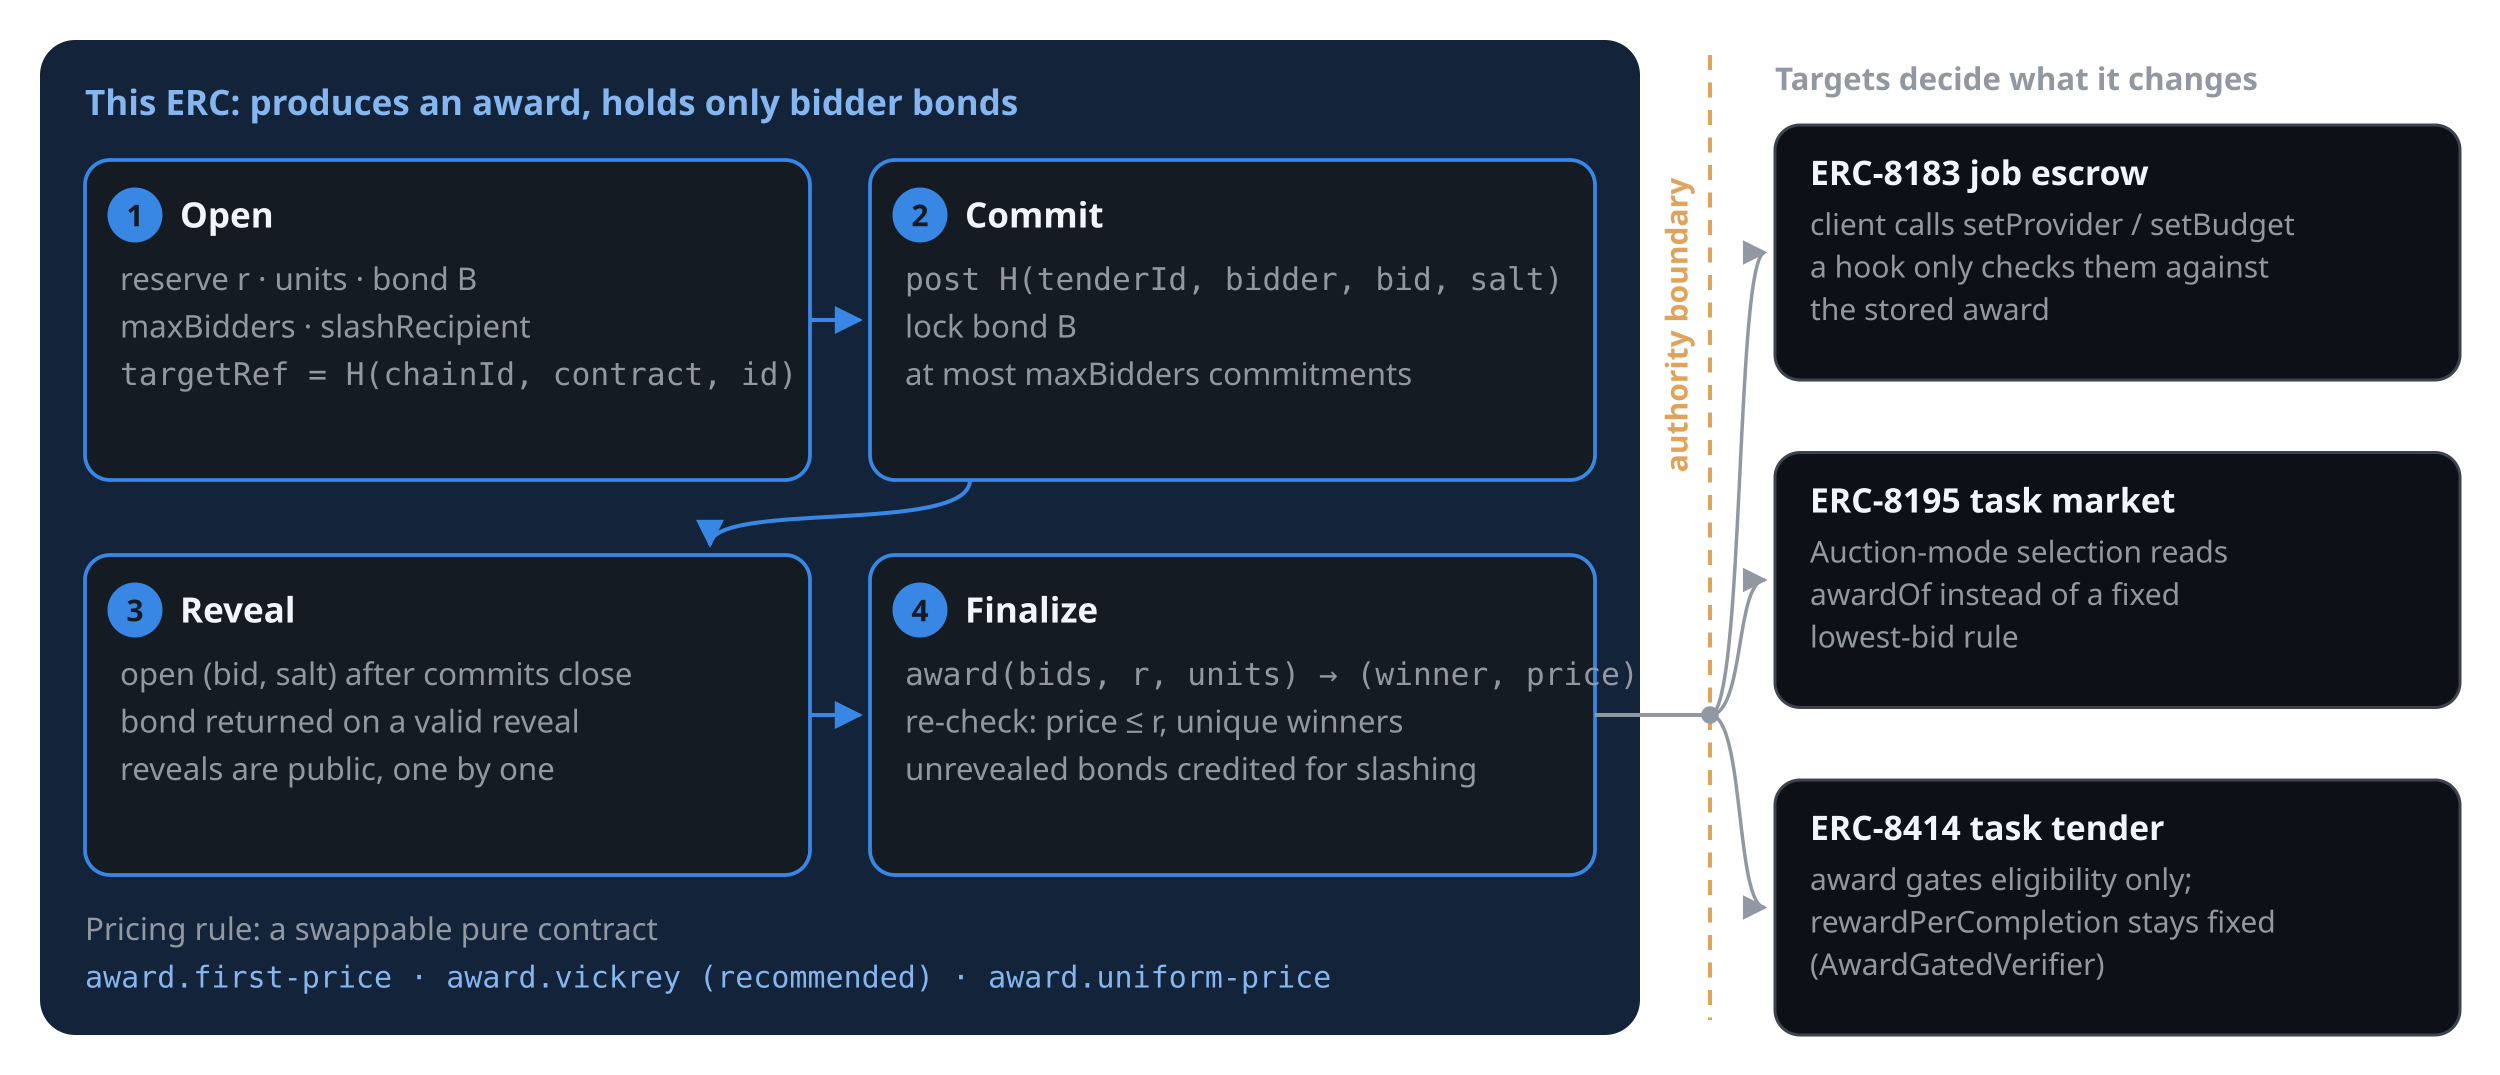
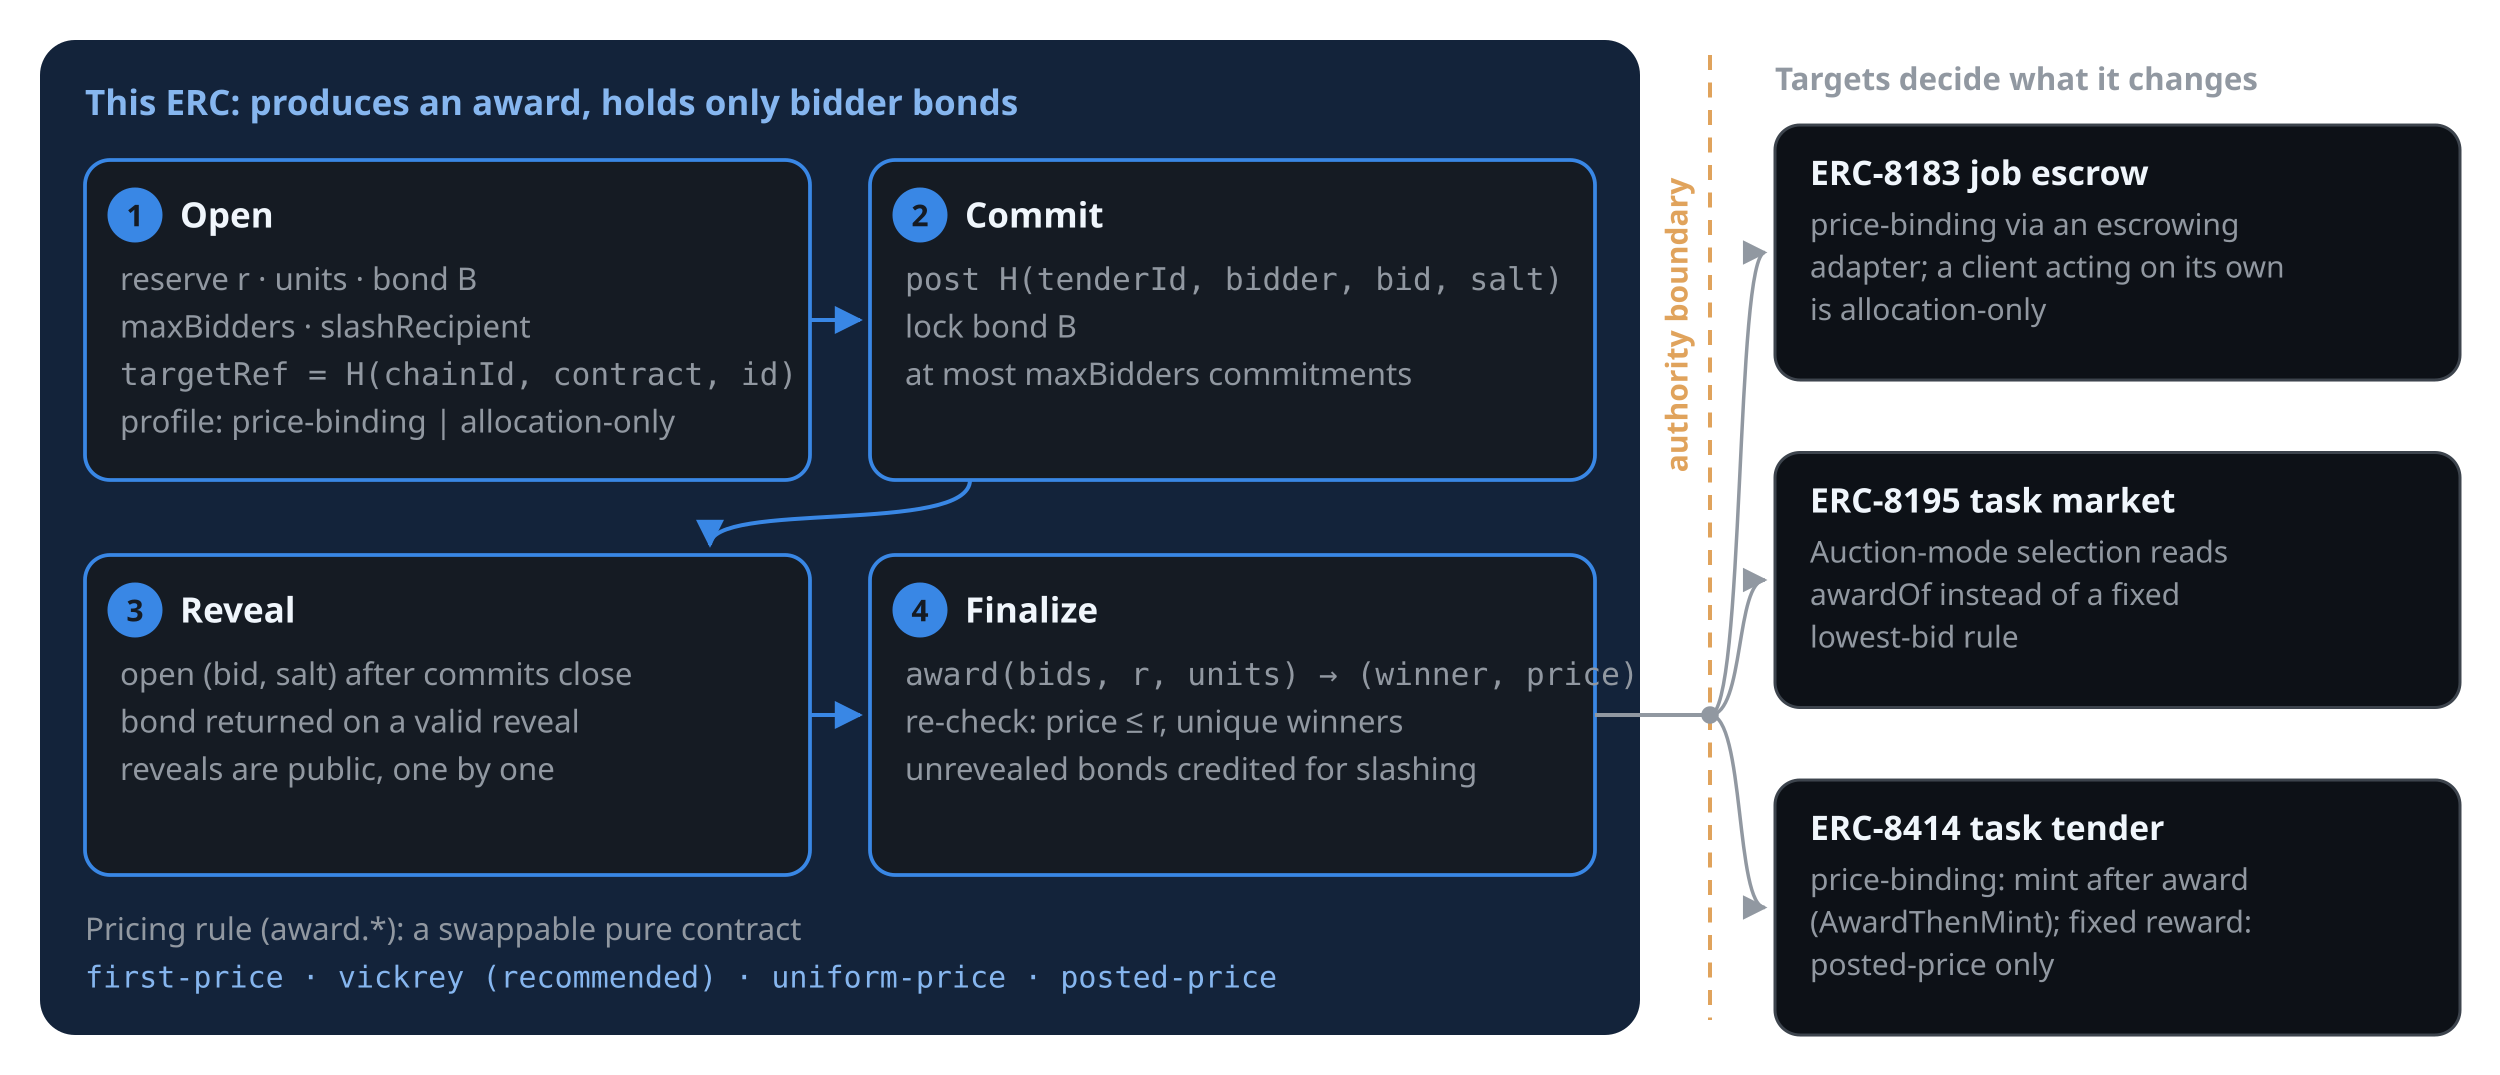
<svg xmlns="http://www.w3.org/2000/svg" width="1000" height="430" viewBox="0 0 1000 430" role="img" aria-label="Sealed-bid award lifecycle: open, commit, reveal, finalize; the award crosses an authority boundary to ERC-8183, ERC-8195 and ERC-8414, each of which decides what the award may change.">
  <defs>
    <marker id="arrow-accent" viewBox="0 0 10 10" refX="9" refY="5" markerWidth="7" markerHeight="7" orient="auto-start-reverse">
      <path d="M0,0 L10,5 L0,10 z" fill="#3987e5" />
    </marker>
    <marker id="arrow-ink2" viewBox="0 0 10 10" refX="9" refY="5" markerWidth="7" markerHeight="7" orient="auto-start-reverse">
      <path d="M0,0 L10,5 L0,10 z" fill="#9198a1" />
    </marker>
  </defs>
  <rect x="16" y="16" width="640" height="398" rx="14" fill="#13233a" stroke="none" />
  <text x="34" y="46" font-family="-apple-system,BlinkMacSystemFont,'Segoe UI','Noto Sans',Helvetica,Arial,sans-serif" font-size="14" font-weight="600" fill="#86b6ef" text-anchor="start">This ERC: produces an award, holds only bidder bonds</text>
  <rect x="34" y="64" width="290" height="128" rx="10" fill="#151b23" stroke="#3987e5" stroke-width="1.5" />
  <circle cx="54" cy="86" r="11" fill="#3987e5" />
  <text x="54" y="90.5" font-family="-apple-system,BlinkMacSystemFont,'Segoe UI','Noto Sans',Helvetica,Arial,sans-serif" font-size="12" font-weight="700" fill="#151b23" text-anchor="middle">1</text>
  <text x="72" y="91" font-family="-apple-system,BlinkMacSystemFont,'Segoe UI','Noto Sans',Helvetica,Arial,sans-serif" font-size="14" font-weight="600" fill="#f0f6fc" text-anchor="start">Open</text>
  <text x="48" y="116" font-family="-apple-system,BlinkMacSystemFont,'Segoe UI','Noto Sans',Helvetica,Arial,sans-serif" font-size="12.5" font-weight="400" fill="#9198a1" text-anchor="start">reserve r · units · bond B</text>
  <text x="48" y="135" font-family="-apple-system,BlinkMacSystemFont,'Segoe UI','Noto Sans',Helvetica,Arial,sans-serif" font-size="12.5" font-weight="400" fill="#9198a1" text-anchor="start">maxBidders · slashRecipient</text>
  <text x="48" y="154" font-family="ui-monospace,SFMono-Regular,'SF Mono',Menlo,Consolas,monospace" font-size="12.5" font-weight="400" fill="#9198a1" text-anchor="start">targetRef = H(chainId, contract, id)</text>
+   <text x="48" y="173" font-family="-apple-system,BlinkMacSystemFont,'Segoe UI','Noto Sans',Helvetica,Arial,sans-serif" font-size="12.5" font-weight="400" fill="#9198a1" text-anchor="start">profile: price-binding | allocation-only</text>
  <rect x="348" y="64" width="290" height="128" rx="10" fill="#151b23" stroke="#3987e5" stroke-width="1.5" />
  <circle cx="368" cy="86" r="11" fill="#3987e5" />
  <text x="368" y="90.5" font-family="-apple-system,BlinkMacSystemFont,'Segoe UI','Noto Sans',Helvetica,Arial,sans-serif" font-size="12" font-weight="700" fill="#151b23" text-anchor="middle">2</text>
  <text x="386" y="91" font-family="-apple-system,BlinkMacSystemFont,'Segoe UI','Noto Sans',Helvetica,Arial,sans-serif" font-size="14" font-weight="600" fill="#f0f6fc" text-anchor="start">Commit</text>
  <text x="362" y="116" font-family="ui-monospace,SFMono-Regular,'SF Mono',Menlo,Consolas,monospace" font-size="12.5" font-weight="400" fill="#9198a1" text-anchor="start">post H(tenderId, bidder, bid, salt)</text>
  <text x="362" y="135" font-family="-apple-system,BlinkMacSystemFont,'Segoe UI','Noto Sans',Helvetica,Arial,sans-serif" font-size="12.5" font-weight="400" fill="#9198a1" text-anchor="start">lock bond B</text>
  <text x="362" y="154" font-family="-apple-system,BlinkMacSystemFont,'Segoe UI','Noto Sans',Helvetica,Arial,sans-serif" font-size="12.5" font-weight="400" fill="#9198a1" text-anchor="start">at most maxBidders commitments</text>
  <rect x="34" y="222" width="290" height="128" rx="10" fill="#151b23" stroke="#3987e5" stroke-width="1.5" />
  <circle cx="54" cy="244" r="11" fill="#3987e5" />
  <text x="54" y="248.5" font-family="-apple-system,BlinkMacSystemFont,'Segoe UI','Noto Sans',Helvetica,Arial,sans-serif" font-size="12" font-weight="700" fill="#151b23" text-anchor="middle">3</text>
  <text x="72" y="249" font-family="-apple-system,BlinkMacSystemFont,'Segoe UI','Noto Sans',Helvetica,Arial,sans-serif" font-size="14" font-weight="600" fill="#f0f6fc" text-anchor="start">Reveal</text>
  <text x="48" y="274" font-family="-apple-system,BlinkMacSystemFont,'Segoe UI','Noto Sans',Helvetica,Arial,sans-serif" font-size="12.5" font-weight="400" fill="#9198a1" text-anchor="start">open (bid, salt) after commits close</text>
  <text x="48" y="293" font-family="-apple-system,BlinkMacSystemFont,'Segoe UI','Noto Sans',Helvetica,Arial,sans-serif" font-size="12.5" font-weight="400" fill="#9198a1" text-anchor="start">bond returned on a valid reveal</text>
  <text x="48" y="312" font-family="-apple-system,BlinkMacSystemFont,'Segoe UI','Noto Sans',Helvetica,Arial,sans-serif" font-size="12.5" font-weight="400" fill="#9198a1" text-anchor="start">reveals are public, one by one</text>
  <rect x="348" y="222" width="290" height="128" rx="10" fill="#151b23" stroke="#3987e5" stroke-width="1.5" />
  <circle cx="368" cy="244" r="11" fill="#3987e5" />
  <text x="368" y="248.5" font-family="-apple-system,BlinkMacSystemFont,'Segoe UI','Noto Sans',Helvetica,Arial,sans-serif" font-size="12" font-weight="700" fill="#151b23" text-anchor="middle">4</text>
  <text x="386" y="249" font-family="-apple-system,BlinkMacSystemFont,'Segoe UI','Noto Sans',Helvetica,Arial,sans-serif" font-size="14" font-weight="600" fill="#f0f6fc" text-anchor="start">Finalize</text>
  <text x="362" y="274" font-family="ui-monospace,SFMono-Regular,'SF Mono',Menlo,Consolas,monospace" font-size="12.5" font-weight="400" fill="#9198a1" text-anchor="start">award(bids, r, units) → (winner, price)</text>
  <text x="362" y="293" font-family="-apple-system,BlinkMacSystemFont,'Segoe UI','Noto Sans',Helvetica,Arial,sans-serif" font-size="12.5" font-weight="400" fill="#9198a1" text-anchor="start">re-check: price ≤ r, unique winners</text>
  <text x="362" y="312" font-family="-apple-system,BlinkMacSystemFont,'Segoe UI','Noto Sans',Helvetica,Arial,sans-serif" font-size="12.5" font-weight="400" fill="#9198a1" text-anchor="start">unrevealed bonds credited for slashing</text>
  <line x1="324" y1="128.0" x2="344" y2="128.0" stroke="#3987e5" stroke-width="1.6" marker-end="url(#arrow-accent)" />
  <path d="M388 192 C 388 214, 284 200, 284 218" fill="none" stroke="#3987e5" stroke-width="1.6" marker-end="url(#arrow-accent)" />
  <line x1="324" y1="286.0" x2="344" y2="286.0" stroke="#3987e5" stroke-width="1.6" marker-end="url(#arrow-accent)" />
-   <text x="34" y="376" font-family="-apple-system,BlinkMacSystemFont,'Segoe UI','Noto Sans',Helvetica,Arial,sans-serif" font-size="12.5" font-weight="400" fill="#9198a1" text-anchor="start">Pricing rule: a swappable pure contract</text>
-   <text x="34" y="395" font-family="ui-monospace,SFMono-Regular,'SF Mono',Menlo,Consolas,monospace" font-size="12" font-weight="500" fill="#86b6ef" text-anchor="start">award.first-price · award.vickrey (recommended) · award.uniform-price</text>
+   <text x="34" y="376" font-family="-apple-system,BlinkMacSystemFont,'Segoe UI','Noto Sans',Helvetica,Arial,sans-serif" font-size="12.5" font-weight="400" fill="#9198a1" text-anchor="start">Pricing rule (award.*): a swappable pure contract</text>
+   <text x="34" y="395" font-family="ui-monospace,SFMono-Regular,'SF Mono',Menlo,Consolas,monospace" font-size="12" font-weight="500" fill="#86b6ef" text-anchor="start">first-price · vickrey (recommended) · uniform-price · posted-price</text>
  <line x1="684" y1="22" x2="684" y2="408" stroke="#e0a35c" stroke-width="1.6" stroke-dasharray="6 5" />
  <text x="675" y="130" font-family="-apple-system,BlinkMacSystemFont,'Segoe UI','Noto Sans',Helvetica,Arial,sans-serif" font-size="12" font-weight="600" fill="#e0a35c" text-anchor="middle" transform="rotate(-90 675 130)">authority boundary</text>
  <line x1="638" y1="286.0" x2="684" y2="286.0" stroke="#9198a1" stroke-width="1.6" />
  <circle cx="684" cy="286.0" r="3.5" fill="#9198a1" />
  <text x="710" y="36" font-family="-apple-system,BlinkMacSystemFont,'Segoe UI','Noto Sans',Helvetica,Arial,sans-serif" font-size="12.5" font-weight="600" fill="#9198a1" text-anchor="start">Targets decide what it changes</text>
  <path d="M684 286.0 C 698 286.0, 694 101.0, 706 101.0" fill="none" stroke="#9198a1" stroke-width="1.4" marker-end="url(#arrow-ink2)" />
  <rect x="710" y="50.0" width="274" height="102" rx="10" fill="#0d1117" stroke="#3d444d" stroke-width="1.2" />
  <text x="724" y="74.0" font-family="-apple-system,BlinkMacSystemFont,'Segoe UI','Noto Sans',Helvetica,Arial,sans-serif" font-size="13.5" font-weight="600" fill="#f0f6fc" text-anchor="start">ERC-8183  job escrow</text>
-   <text x="724" y="94.0" font-family="-apple-system,BlinkMacSystemFont,'Segoe UI','Noto Sans',Helvetica,Arial,sans-serif" font-size="12" font-weight="400" fill="#9198a1" text-anchor="start">client calls setProvider / setBudget</text>
-   <text x="724" y="111.0" font-family="-apple-system,BlinkMacSystemFont,'Segoe UI','Noto Sans',Helvetica,Arial,sans-serif" font-size="12" font-weight="400" fill="#9198a1" text-anchor="start">a hook only checks them against</text>
-   <text x="724" y="128.0" font-family="-apple-system,BlinkMacSystemFont,'Segoe UI','Noto Sans',Helvetica,Arial,sans-serif" font-size="12" font-weight="400" fill="#9198a1" text-anchor="start">the stored award</text>
+   <text x="724" y="94.0" font-family="-apple-system,BlinkMacSystemFont,'Segoe UI','Noto Sans',Helvetica,Arial,sans-serif" font-size="12" font-weight="400" fill="#9198a1" text-anchor="start">price-binding via an escrowing</text>
+   <text x="724" y="111.0" font-family="-apple-system,BlinkMacSystemFont,'Segoe UI','Noto Sans',Helvetica,Arial,sans-serif" font-size="12" font-weight="400" fill="#9198a1" text-anchor="start">adapter; a client acting on its own</text>
+   <text x="724" y="128.0" font-family="-apple-system,BlinkMacSystemFont,'Segoe UI','Noto Sans',Helvetica,Arial,sans-serif" font-size="12" font-weight="400" fill="#9198a1" text-anchor="start">is allocation-only</text>
  <path d="M684 286.0 C 698 286.0, 694 232.0, 706 232.0" fill="none" stroke="#9198a1" stroke-width="1.4" marker-end="url(#arrow-ink2)" />
  <rect x="710" y="181.0" width="274" height="102" rx="10" fill="#0d1117" stroke="#3d444d" stroke-width="1.2" />
  <text x="724" y="205.0" font-family="-apple-system,BlinkMacSystemFont,'Segoe UI','Noto Sans',Helvetica,Arial,sans-serif" font-size="13.5" font-weight="600" fill="#f0f6fc" text-anchor="start">ERC-8195  task market</text>
  <text x="724" y="225.0" font-family="-apple-system,BlinkMacSystemFont,'Segoe UI','Noto Sans',Helvetica,Arial,sans-serif" font-size="12" font-weight="400" fill="#9198a1" text-anchor="start">Auction-mode selection reads</text>
  <text x="724" y="242.0" font-family="-apple-system,BlinkMacSystemFont,'Segoe UI','Noto Sans',Helvetica,Arial,sans-serif" font-size="12" font-weight="400" fill="#9198a1" text-anchor="start">awardOf instead of a fixed</text>
  <text x="724" y="259.0" font-family="-apple-system,BlinkMacSystemFont,'Segoe UI','Noto Sans',Helvetica,Arial,sans-serif" font-size="12" font-weight="400" fill="#9198a1" text-anchor="start">lowest-bid rule</text>
  <path d="M684 286.0 C 698 286.0, 694 363.0, 706 363.0" fill="none" stroke="#9198a1" stroke-width="1.4" marker-end="url(#arrow-ink2)" />
  <rect x="710" y="312.0" width="274" height="102" rx="10" fill="#0d1117" stroke="#3d444d" stroke-width="1.2" />
  <text x="724" y="336.0" font-family="-apple-system,BlinkMacSystemFont,'Segoe UI','Noto Sans',Helvetica,Arial,sans-serif" font-size="13.5" font-weight="600" fill="#f0f6fc" text-anchor="start">ERC-8414  task tender</text>
-   <text x="724" y="356.0" font-family="-apple-system,BlinkMacSystemFont,'Segoe UI','Noto Sans',Helvetica,Arial,sans-serif" font-size="12" font-weight="400" fill="#9198a1" text-anchor="start">award gates eligibility only;</text>
-   <text x="724" y="373.0" font-family="-apple-system,BlinkMacSystemFont,'Segoe UI','Noto Sans',Helvetica,Arial,sans-serif" font-size="12" font-weight="400" fill="#9198a1" text-anchor="start">rewardPerCompletion stays fixed</text>
-   <text x="724" y="390.0" font-family="-apple-system,BlinkMacSystemFont,'Segoe UI','Noto Sans',Helvetica,Arial,sans-serif" font-size="12" font-weight="400" fill="#9198a1" text-anchor="start">(AwardGatedVerifier)</text>
+   <text x="724" y="356.0" font-family="-apple-system,BlinkMacSystemFont,'Segoe UI','Noto Sans',Helvetica,Arial,sans-serif" font-size="12" font-weight="400" fill="#9198a1" text-anchor="start">price-binding: mint after award</text>
+   <text x="724" y="373.0" font-family="-apple-system,BlinkMacSystemFont,'Segoe UI','Noto Sans',Helvetica,Arial,sans-serif" font-size="12" font-weight="400" fill="#9198a1" text-anchor="start">(AwardThenMint); fixed reward:</text>
+   <text x="724" y="390.0" font-family="-apple-system,BlinkMacSystemFont,'Segoe UI','Noto Sans',Helvetica,Arial,sans-serif" font-size="12" font-weight="400" fill="#9198a1" text-anchor="start">posted-price only</text>
</svg>
